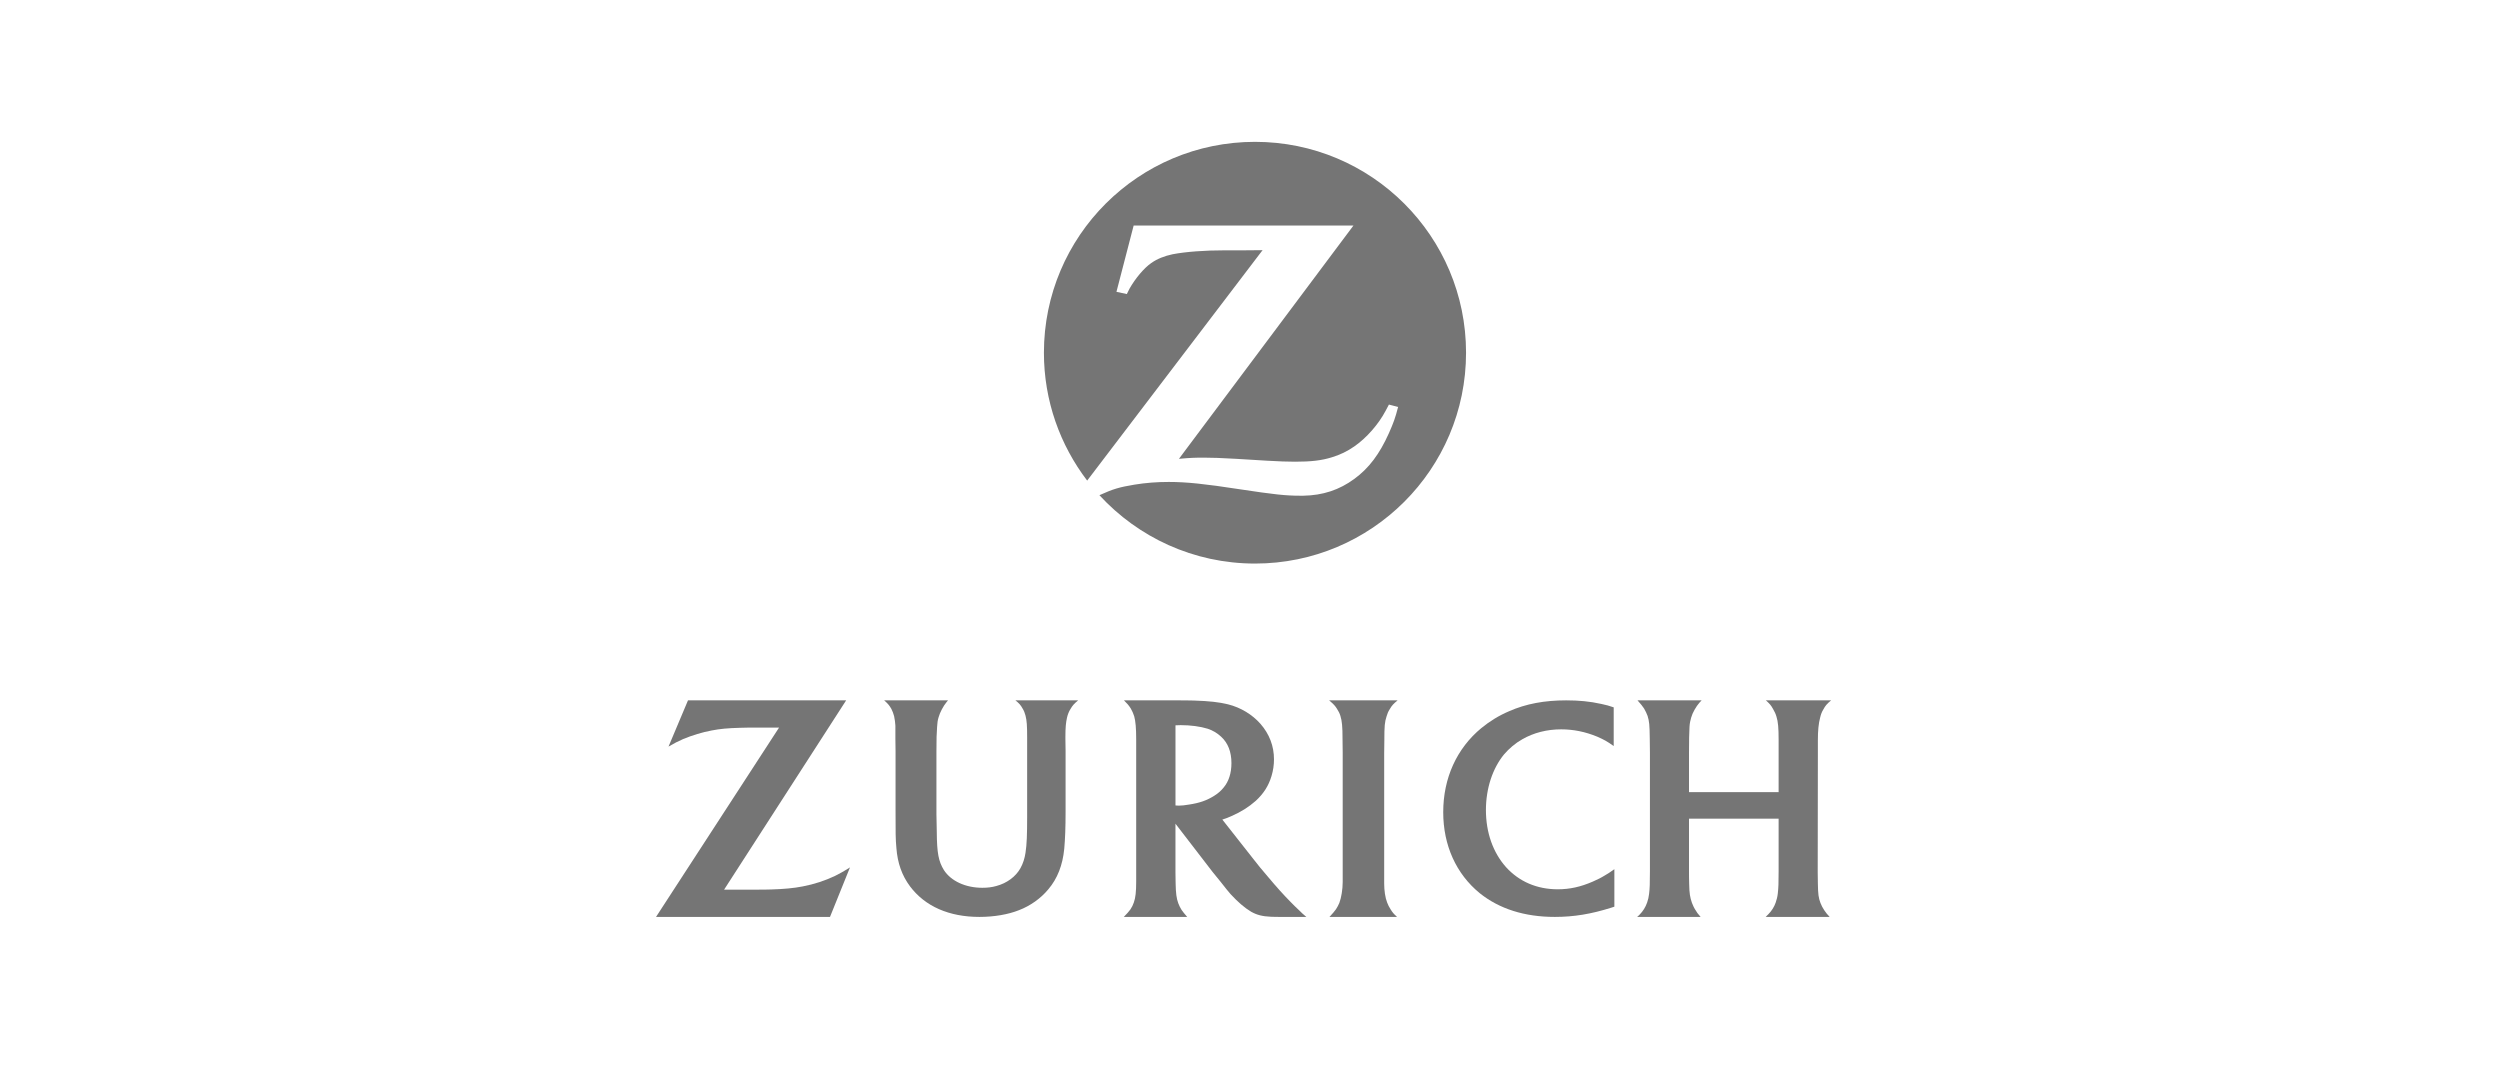
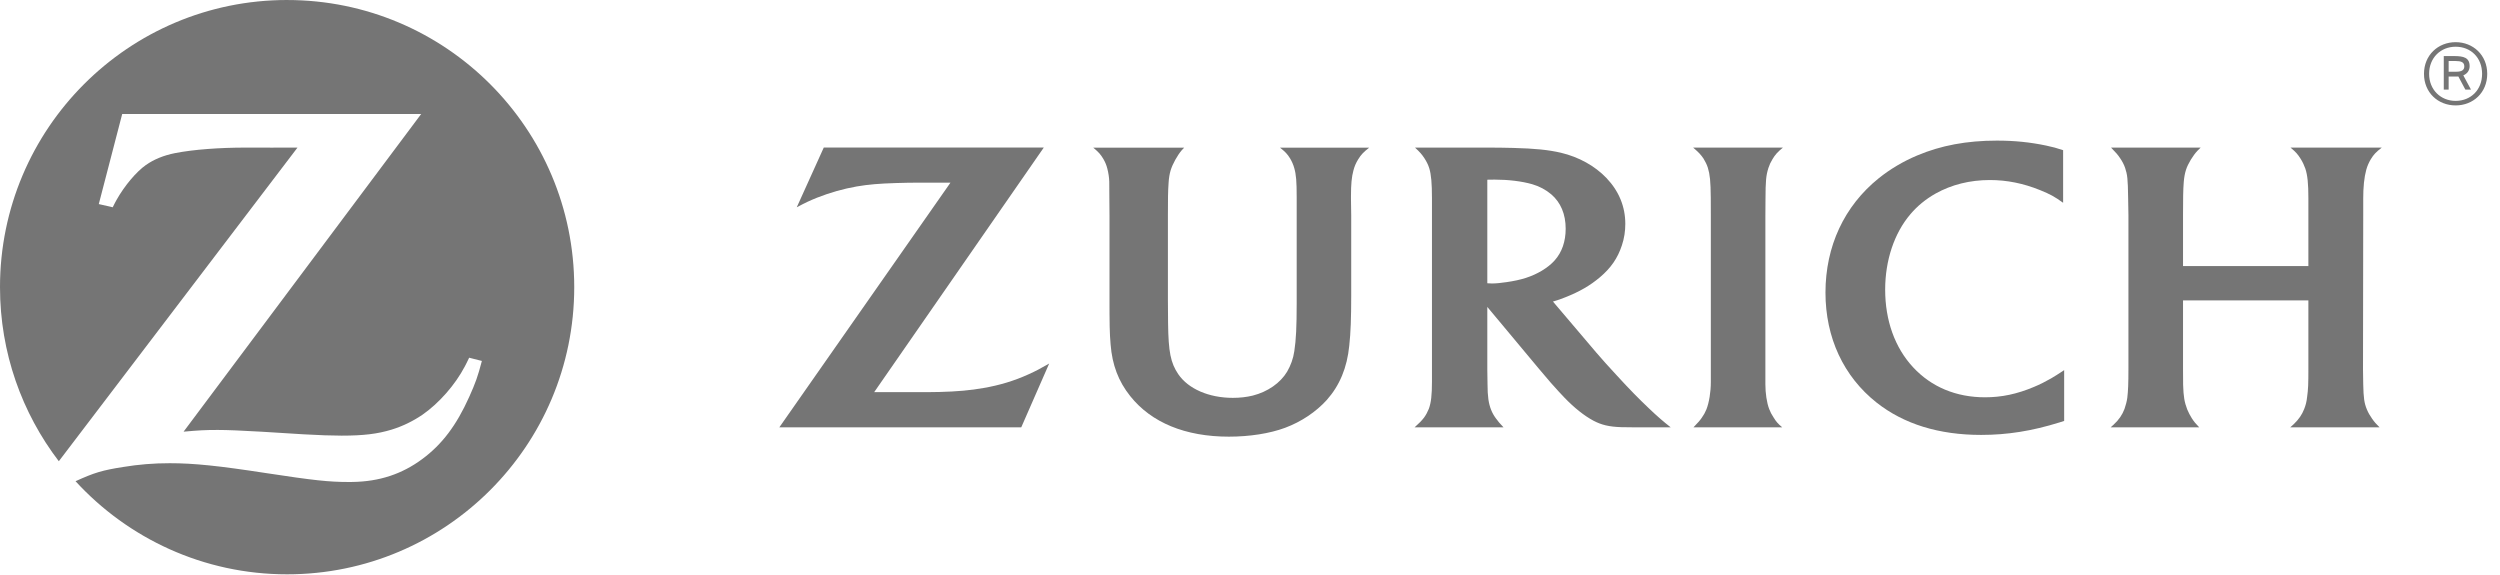
- <svg xmlns="http://www.w3.org/2000/svg" width="141" height="61" viewBox="0 0 141 61" fill="none">
-   <path fill-rule="evenodd" clip-rule="evenodd" d="M70.785 8C64.207 8 58.877 13.322 58.877 19.893C58.877 22.607 59.789 25.1 61.316 27.106L71.209 14.109L70.151 14.118H69.085C67.962 14.118 66.897 14.195 66.138 14.339C65.677 14.435 65.263 14.599 64.927 14.838C64.524 15.117 64.033 15.701 63.707 16.277C63.668 16.344 63.621 16.45 63.553 16.585L62.968 16.459L63.938 12.72H76.335L66.492 25.878C67.127 25.82 67.386 25.811 67.903 25.811C68.308 25.811 68.912 25.829 69.72 25.878L71.468 25.984C72.1 26.022 72.638 26.04 73.041 26.04C73.944 26.04 74.532 25.973 75.117 25.791C75.568 25.658 76 25.447 76.385 25.177C77.076 24.698 77.747 23.931 78.152 23.164C78.191 23.086 78.256 22.971 78.335 22.818L78.853 22.953C78.688 23.594 78.594 23.843 78.335 24.43C77.806 25.609 77.211 26.405 76.385 27.009C75.538 27.632 74.608 27.94 73.503 27.958H73.33C72.514 27.958 71.88 27.891 69.921 27.594C67.933 27.288 66.915 27.182 65.915 27.182C65.244 27.182 64.621 27.23 63.977 27.335C63.121 27.479 62.786 27.576 62.007 27.929C64.188 30.299 67.309 31.785 70.785 31.785C77.355 31.785 82.685 26.463 82.685 19.893C82.685 13.322 77.355 8 70.785 8Z" fill="#191919" fill-opacity="0.6" />
-   <path fill-rule="evenodd" clip-rule="evenodd" d="M47.723 39.5H38.803L37.704 42.108C38.07 41.896 38.211 41.825 38.53 41.683C39.038 41.472 39.6 41.299 40.137 41.199C40.606 41.107 41.037 41.067 41.733 41.048C42.052 41.036 42.343 41.036 42.616 41.036H43.939L37 51.714H46.812L47.939 48.922C47.544 49.166 47.404 49.247 47.102 49.398C46.53 49.671 45.911 49.873 45.273 49.994C44.764 50.095 44.192 50.145 43.488 50.166C43.254 50.176 42.953 50.176 42.578 50.176H40.839L47.723 39.5Z" fill="#191919" fill-opacity="0.6" />
-   <path fill-rule="evenodd" clip-rule="evenodd" d="M78.793 51.714C78.604 51.541 78.544 51.472 78.425 51.28C78.346 51.157 78.285 51.036 78.236 50.906C78.126 50.633 78.068 50.218 78.068 49.834V42.484L78.077 41.766C78.077 40.946 78.096 40.725 78.206 40.391C78.245 40.258 78.296 40.128 78.376 40.007C78.495 39.794 78.584 39.703 78.824 39.5H74.963C75.222 39.723 75.301 39.803 75.411 39.986C75.49 40.107 75.56 40.239 75.6 40.381C75.689 40.673 75.719 40.967 75.719 41.695C75.728 42.069 75.728 42.311 75.728 42.432V49.742C75.728 50.166 75.649 50.633 75.539 50.925C75.49 51.046 75.42 51.169 75.35 51.28C75.252 51.411 75.192 51.491 74.982 51.714H78.793Z" fill="#191919" fill-opacity="0.6" />
-   <path fill-rule="evenodd" clip-rule="evenodd" d="M91.013 39.895C90.732 39.798 90.628 39.77 90.319 39.703C89.673 39.558 89.044 39.5 88.332 39.5C87.115 39.5 86.065 39.692 85.109 40.115C84.536 40.357 84.013 40.684 83.554 41.058C82.157 42.212 81.398 43.886 81.398 45.809C81.398 47.676 82.128 49.29 83.459 50.377C84.565 51.263 85.99 51.714 87.695 51.714C88.763 51.714 89.747 51.551 90.872 51.195C90.91 51.186 90.975 51.166 91.05 51.137V49.022C90.778 49.214 90.694 49.272 90.525 49.367C90.31 49.502 90.077 49.617 89.831 49.723C89.148 50.021 88.53 50.156 87.856 50.156C86.683 50.156 85.681 49.723 84.94 48.907C84.209 48.088 83.806 46.963 83.806 45.685C83.806 44.472 84.18 43.338 84.828 42.548C85.118 42.212 85.465 41.915 85.859 41.694C86.496 41.328 87.245 41.135 88.051 41.135C88.735 41.135 89.411 41.27 90.086 41.549C90.497 41.732 90.648 41.818 91.013 42.077V39.895Z" fill="#191919" fill-opacity="0.6" />
-   <path fill-rule="evenodd" clip-rule="evenodd" d="M100.314 46.174V49.146C100.314 49.815 100.305 50.057 100.268 50.391C100.248 50.583 100.202 50.754 100.145 50.915C100.062 51.15 99.931 51.361 99.744 51.553C99.707 51.593 99.65 51.645 99.585 51.714H103.191C103.04 51.553 102.985 51.482 102.883 51.33C102.799 51.199 102.725 51.067 102.677 50.936C102.565 50.642 102.537 50.431 102.528 49.834C102.519 49.471 102.519 49.258 102.519 49.196L102.528 42.483V41.755C102.528 41.219 102.565 40.804 102.659 40.46C102.696 40.299 102.751 40.147 102.836 40.015C102.948 39.803 103.032 39.702 103.275 39.5H99.595C99.81 39.692 99.884 39.773 100.005 39.995C100.09 40.138 100.154 40.278 100.193 40.42C100.285 40.702 100.314 41.067 100.314 41.705V44.678H95.26V42.442C95.26 41.776 95.27 41.33 95.288 40.996C95.299 40.794 95.336 40.621 95.382 40.47C95.457 40.197 95.662 39.844 95.849 39.631C95.877 39.6 95.914 39.559 95.971 39.5H92.356C92.57 39.742 92.627 39.813 92.728 39.965C92.804 40.097 92.868 40.228 92.925 40.38C93.019 40.693 93.037 40.865 93.047 41.674L93.056 42.452V49.137C93.056 49.815 93.047 50.116 93.008 50.42C92.991 50.583 92.953 50.744 92.897 50.906C92.804 51.169 92.673 51.382 92.467 51.593C92.439 51.624 92.393 51.654 92.336 51.714H95.914C95.756 51.534 95.7 51.462 95.616 51.311C95.54 51.199 95.485 51.067 95.428 50.927C95.316 50.612 95.279 50.379 95.27 49.865C95.26 49.602 95.26 49.36 95.26 49.125V46.174H100.314Z" fill="#191919" fill-opacity="0.6" />
-   <path fill-rule="evenodd" clip-rule="evenodd" d="M66.296 49.206C66.296 49.429 66.305 49.631 66.305 49.813C66.316 50.38 66.353 50.671 66.456 50.946C66.502 51.077 66.567 51.198 66.641 51.319C66.744 51.461 66.79 51.522 66.958 51.714H63.383C63.588 51.501 63.653 51.43 63.756 51.29C63.839 51.167 63.904 51.036 63.95 50.894C64.044 50.631 64.081 50.299 64.081 49.723V41.704C64.081 41.057 64.044 40.673 63.97 40.401C63.922 40.249 63.857 40.097 63.773 39.955C63.662 39.784 63.588 39.692 63.392 39.5H66.296C66.65 39.5 67.004 39.5 67.34 39.51C68.233 39.54 68.754 39.602 69.256 39.723C69.983 39.905 70.625 40.299 71.091 40.825C71.594 41.401 71.853 42.079 71.853 42.828C71.853 43.141 71.807 43.463 71.714 43.767C71.547 44.323 71.268 44.757 70.83 45.163C70.43 45.516 70.002 45.788 69.444 46.032C69.239 46.123 69.154 46.153 68.94 46.224L70.69 48.448C70.895 48.721 71.174 49.055 71.51 49.448C72.03 50.067 72.386 50.46 72.785 50.865C72.953 51.036 73.111 51.198 73.27 51.34C73.409 51.482 73.484 51.553 73.678 51.714H72.264C72.058 51.714 71.864 51.714 71.677 51.705C71.194 51.683 70.886 51.603 70.561 51.42C70.188 51.198 69.806 50.864 69.396 50.42C69.276 50.278 69.09 50.055 68.857 49.752C68.643 49.489 68.484 49.297 68.381 49.166L66.296 46.457V49.206ZM66.483 45.438C66.642 45.438 66.836 45.417 67.07 45.376C67.674 45.286 68.084 45.134 68.484 44.881C68.698 44.75 68.876 44.589 69.014 44.416C69.304 44.072 69.453 43.598 69.453 43.041C69.453 42.404 69.257 41.899 68.866 41.545C68.652 41.344 68.392 41.192 68.113 41.1C67.685 40.969 67.144 40.898 66.594 40.898C66.502 40.898 66.445 40.898 66.297 40.908V45.428C66.391 45.428 66.428 45.438 66.483 45.438Z" fill="#191919" fill-opacity="0.6" />
-   <path fill-rule="evenodd" clip-rule="evenodd" d="M60.806 39.5H57.27C57.49 39.677 57.563 39.764 57.673 39.959C57.748 40.078 57.802 40.214 57.839 40.361C57.912 40.645 57.931 40.929 57.931 41.595V46.087C57.931 47.056 57.912 47.623 57.839 48.093C57.793 48.407 57.701 48.699 57.554 48.965C57.288 49.444 56.783 49.816 56.187 49.972C55.948 50.041 55.69 50.071 55.405 50.071C54.45 50.071 53.633 49.688 53.237 49.073C52.935 48.582 52.843 48.123 52.834 46.909L52.815 45.941V42.377C52.815 41.682 52.824 41.349 52.852 40.998C52.86 40.792 52.888 40.606 52.935 40.459C53.009 40.186 53.201 39.823 53.386 39.599C53.403 39.578 53.431 39.548 53.468 39.5H49.867C50.087 39.695 50.16 39.784 50.272 39.98C50.335 40.106 50.391 40.243 50.427 40.39C50.464 40.567 50.492 40.753 50.5 40.929V41.664L50.509 42.348V45.734C50.509 46.987 50.509 47.311 50.556 47.82C50.621 48.681 50.868 49.376 51.327 49.993C52.173 51.117 53.523 51.714 55.24 51.714C56.066 51.714 56.865 51.577 57.472 51.333C58.114 51.088 58.702 50.668 59.124 50.158C59.639 49.552 59.934 48.798 60.024 47.868C60.072 47.329 60.099 46.684 60.099 45.755V42.359L60.089 41.682V41.545C60.089 41.037 60.117 40.743 60.181 40.468C60.218 40.303 60.282 40.136 60.375 39.989C60.494 39.784 60.576 39.695 60.806 39.5Z" fill="#191919" fill-opacity="0.6" />
+ <svg xmlns="http://www.w3.org/2000/svg" width="148" height="34" viewBox="0 0 148 34" fill="none">
+   <path d="M16.997 0C7.612 0 0.002 7.608 0 16.995V17.004C0.001 20.879 1.299 24.448 3.482 27.305L17.612 8.737L16.091 8.74L14.582 8.737C12.97 8.737 11.459 8.851 10.365 9.064C9.704 9.194 9.115 9.431 8.634 9.771C8.07 10.167 7.365 11.005 6.903 11.829C6.85 11.925 6.771 12.066 6.673 12.27L5.848 12.082L7.234 6.75H24.933L10.868 25.555C11.782 25.474 12.149 25.453 12.891 25.453C13.461 25.453 14.327 25.49 15.485 25.557L17.984 25.712C18.883 25.763 19.644 25.79 20.223 25.79C21.511 25.79 22.349 25.689 23.182 25.434C23.826 25.236 24.438 24.939 25.001 24.558C25.988 23.874 26.949 22.781 27.523 21.683C27.579 21.572 27.67 21.402 27.774 21.177L28.527 21.368C28.282 22.301 28.153 22.658 27.78 23.49C27.024 25.178 26.17 26.309 24.998 27.175C23.793 28.069 22.459 28.506 20.881 28.532L20.641 28.534C19.473 28.534 18.57 28.437 15.772 28.01C12.927 27.572 11.478 27.422 10.049 27.422C9.092 27.422 8.202 27.495 7.28 27.647C6.059 27.839 5.58 27.982 4.472 28.488C7.576 31.872 12.041 34 16.997 34C26.384 34 33.995 26.388 33.995 17C33.995 7.61 26.383 0.001 16.997 0.001" fill="#191919" fill-opacity="0.6" />
+   <path d="M104.517 11.803C104.521 10.697 104.549 10.393 104.69 9.944C104.747 9.765 104.828 9.591 104.928 9.429C105.097 9.148 105.219 9.013 105.549 8.737H100.233C100.578 9.035 100.691 9.156 100.85 9.392C100.956 9.565 101.046 9.744 101.105 9.932C101.228 10.332 101.269 10.731 101.278 11.715C101.278 12.22 101.281 12.552 101.281 12.715V22.629C101.281 23.212 101.178 23.83 101.021 24.233C100.954 24.4 100.864 24.565 100.756 24.715C100.632 24.897 100.543 24.997 100.251 25.299H105.507C105.248 25.076 105.155 24.972 104.997 24.715C104.887 24.553 104.797 24.379 104.734 24.21C104.592 23.834 104.511 23.279 104.511 22.757V12.775L104.517 11.803" fill="#191919" fill-opacity="0.6" />
+   <path d="M139.902 11.797C139.902 11.061 139.959 10.501 140.085 10.042C140.144 9.831 140.234 9.625 140.348 9.432C140.521 9.149 140.649 9.013 141.001 8.737H135.598C135.91 8.999 136.019 9.117 136.204 9.411C136.322 9.602 136.413 9.799 136.478 9.988C136.605 10.379 136.656 10.863 136.656 11.729V15.752H129.235V12.732C129.235 11.816 129.241 11.218 129.279 10.767C129.301 10.499 129.344 10.257 129.413 10.048C129.526 9.692 129.828 9.198 130.098 8.916C130.134 8.876 130.202 8.813 130.28 8.737H124.973C125.292 9.064 125.377 9.164 125.518 9.376C125.634 9.545 125.735 9.733 125.806 9.936C125.943 10.355 125.969 10.585 125.985 11.689L126.003 12.737V21.806C126.003 22.724 125.985 23.128 125.936 23.55C125.906 23.764 125.848 23.983 125.771 24.208C125.634 24.565 125.444 24.845 125.132 25.134C125.093 25.172 125.034 25.225 124.95 25.299H130.195C129.966 25.063 129.887 24.963 129.75 24.753C129.654 24.596 129.56 24.424 129.484 24.239C129.317 23.8 129.264 23.489 129.241 22.786C129.236 22.433 129.235 22.107 129.235 21.798V17.785H136.656V21.826C136.656 22.719 136.646 23.045 136.58 23.509C136.554 23.76 136.496 24.002 136.403 24.225C136.283 24.535 136.093 24.818 135.808 25.093C135.758 25.136 135.689 25.21 135.58 25.299H140.871C140.653 25.083 140.57 24.99 140.428 24.787C140.297 24.604 140.196 24.424 140.121 24.244C139.959 23.851 139.922 23.563 139.903 22.745C139.893 22.258 139.89 21.975 139.89 21.887L139.903 12.775V11.797" fill="#191919" fill-opacity="0.6" />
+   <path d="M91.267 16.032C90.677 16.379 90.07 16.576 89.183 16.703C88.846 16.755 88.551 16.782 88.317 16.782C88.233 16.782 88.175 16.78 88.049 16.769V10.639C88.26 10.633 88.339 10.633 88.481 10.633C89.293 10.633 90.087 10.729 90.708 10.906C91.125 11.026 91.515 11.233 91.835 11.505C92.393 11.983 92.688 12.677 92.688 13.54C92.688 14.292 92.469 14.929 92.04 15.411C91.839 15.641 91.576 15.846 91.267 16.032V16.032ZM97.592 24.151C97.009 23.596 96.488 23.07 95.716 22.227C95.224 21.7 94.821 21.245 94.507 20.88L91.935 17.852C92.252 17.759 92.383 17.713 92.668 17.599C93.505 17.269 94.139 16.902 94.711 16.418C95.367 15.866 95.77 15.276 96.014 14.529C96.156 14.11 96.218 13.682 96.218 13.253C96.218 12.235 95.841 11.311 95.1 10.537C94.418 9.823 93.472 9.296 92.408 9.043C91.665 8.872 90.895 8.792 89.578 8.757C89.081 8.744 88.566 8.737 88.042 8.737H83.768C84.056 9.005 84.162 9.123 84.321 9.361C84.445 9.552 84.551 9.756 84.614 9.965C84.726 10.338 84.772 10.851 84.772 11.729V22.596C84.772 23.379 84.722 23.834 84.588 24.2C84.513 24.386 84.42 24.561 84.303 24.723C84.148 24.919 84.052 25.019 83.743 25.299H89.009C88.77 25.044 88.698 24.963 88.552 24.761C88.435 24.602 88.339 24.43 88.271 24.255C88.128 23.889 88.062 23.492 88.061 22.724C88.052 22.476 88.049 22.197 88.049 21.896V18.17L91.118 21.848C91.261 22.023 91.493 22.289 91.801 22.651C92.162 23.053 92.429 23.354 92.616 23.541C93.207 24.151 93.769 24.6 94.324 24.901C94.805 25.156 95.253 25.263 95.966 25.288C96.237 25.296 96.527 25.299 96.83 25.299H98.907C98.632 25.08 98.515 24.986 98.302 24.801C98.078 24.604 97.838 24.391 97.592 24.151" fill="#191919" fill-opacity="0.6" />
+   <path d="M120.407 22.907C119.411 23.327 118.499 23.52 117.516 23.52C115.802 23.52 114.337 22.91 113.251 21.738C112.176 20.578 111.602 18.97 111.602 17.149C111.602 15.415 112.138 13.803 113.096 12.681C113.51 12.19 114.016 11.779 114.595 11.454C115.533 10.931 116.622 10.658 117.801 10.658C118.811 10.658 119.789 10.856 120.775 11.256C121.388 11.506 121.611 11.63 122.137 12.004V8.89C121.731 8.757 121.568 8.712 121.133 8.618C120.174 8.417 119.257 8.324 118.216 8.324C116.436 8.324 114.898 8.611 113.498 9.204C112.66 9.556 111.897 10.011 111.22 10.554C109.179 12.198 108.068 14.578 108.068 17.323C108.068 19.986 109.139 22.287 111.093 23.832C112.706 25.105 114.784 25.747 117.279 25.747C118.838 25.747 120.294 25.515 121.928 25.006C121.99 24.987 122.08 24.957 122.198 24.92V21.912C121.799 22.175 121.664 22.261 121.426 22.401C121.105 22.584 120.769 22.757 120.407 22.907" fill="#191919" fill-opacity="0.6" />
+   <path d="M76.374 9.38C76.478 9.557 76.564 9.746 76.618 9.943C76.734 10.343 76.764 10.747 76.764 11.677V17.973C76.764 19.326 76.726 20.127 76.624 20.786C76.561 21.227 76.411 21.635 76.199 22.001C75.796 22.675 75.048 23.193 74.164 23.419C73.804 23.506 73.412 23.553 72.987 23.553C71.567 23.553 70.347 23.022 69.753 22.151C69.298 21.475 69.172 20.832 69.15 19.129L69.14 17.764V12.77C69.14 11.803 69.144 11.342 69.179 10.849C69.195 10.553 69.238 10.296 69.3 10.088C69.416 9.708 69.698 9.2 69.963 8.889C70.001 8.854 70.04 8.809 70.103 8.742H64.72C65.052 9.017 65.158 9.143 65.32 9.412C65.425 9.593 65.508 9.787 65.555 9.988C65.62 10.238 65.659 10.494 65.668 10.751C65.669 10.912 65.673 11.257 65.674 11.778L65.682 12.736V17.48C65.682 19.241 65.688 19.688 65.748 20.394C65.844 21.605 66.209 22.571 66.908 23.448C68.162 25.024 70.178 25.85 72.749 25.85C73.978 25.85 75.168 25.664 76.076 25.326C77.031 24.972 77.911 24.381 78.542 23.682C79.307 22.824 79.748 21.768 79.876 20.464C79.961 19.707 79.992 18.804 79.992 17.507V12.744L79.978 11.798V11.611C79.978 10.9 80.018 10.484 80.12 10.1C80.179 9.864 80.275 9.638 80.406 9.431C80.581 9.149 80.706 9.018 81.055 8.741H75.775C76.096 8.995 76.208 9.114 76.374 9.38" fill="#191919" fill-opacity="0.6" />
+   <path d="M58.214 22.971C57.479 23.105 56.646 23.18 55.614 23.205C55.266 23.215 54.83 23.215 54.289 23.215H51.752L61.792 8.736H48.767L47.168 12.271C47.703 11.987 47.916 11.887 48.378 11.7C49.12 11.407 49.935 11.174 50.72 11.038C51.404 10.921 52.034 10.867 53.055 10.836C53.514 10.822 53.945 10.813 54.342 10.813H56.268L46.136 25.298H60.458L62.112 21.521C61.537 21.851 61.333 21.957 60.895 22.157C60.058 22.539 59.156 22.814 58.214 22.971" fill="#191919" fill-opacity="0.6" />
+   <path d="M145.374 5.972C144.497 5.972 143.804 5.324 143.804 4.371C143.804 3.409 144.497 2.766 145.374 2.766C146.267 2.766 146.94 3.409 146.94 4.371C146.94 5.324 146.267 5.972 145.374 5.972ZM145.374 2.496C144.338 2.496 143.5 3.26 143.5 4.371C143.5 5.488 144.338 6.241 145.374 6.241C146.406 6.241 147.244 5.488 147.244 4.371C147.244 3.26 146.406 2.496 145.374 2.496Z" fill="#191919" fill-opacity="0.6" />
+   <path d="M145.408 4.246H144.96V3.613H145.384C145.678 3.613 145.887 3.673 145.887 3.927C145.887 4.142 145.743 4.246 145.408 4.246H145.408ZM146.202 3.922C146.202 3.408 145.848 3.319 145.269 3.319H144.671V5.303H144.96V4.53H145.479C145.499 4.53 145.519 4.53 145.533 4.525L145.948 5.303H146.281L145.828 4.461C146.082 4.356 146.202 4.147 146.202 3.922" fill="#191919" fill-opacity="0.6" />
</svg>
